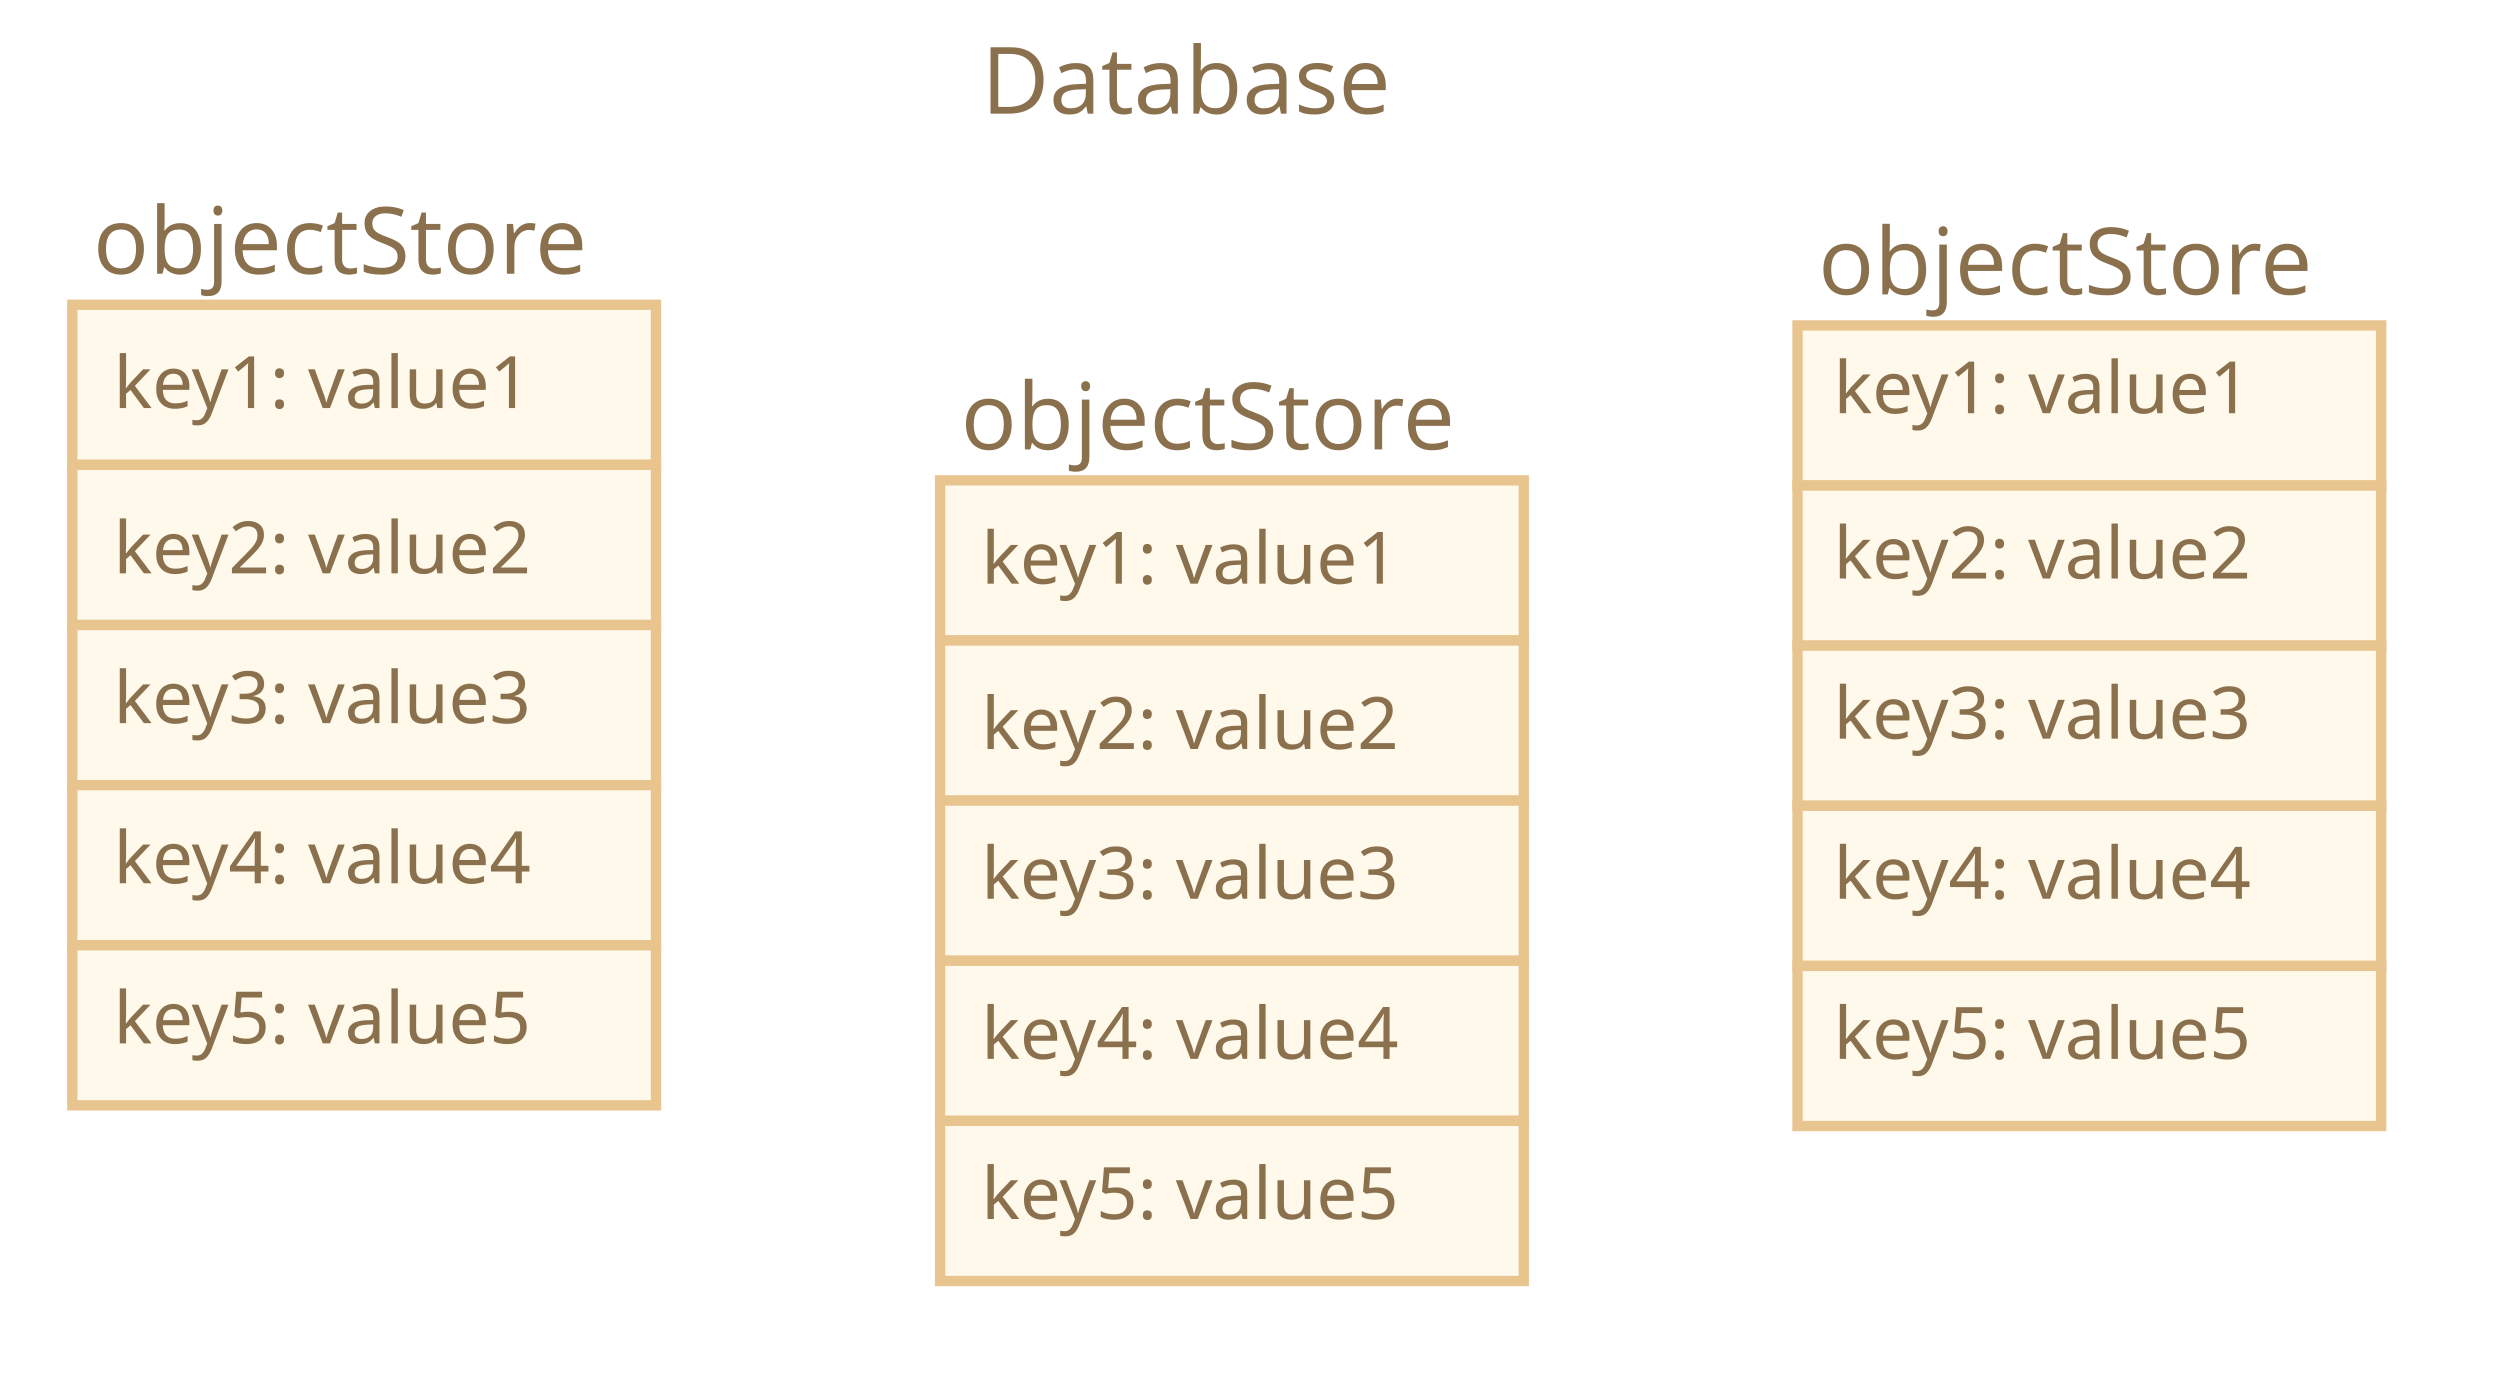
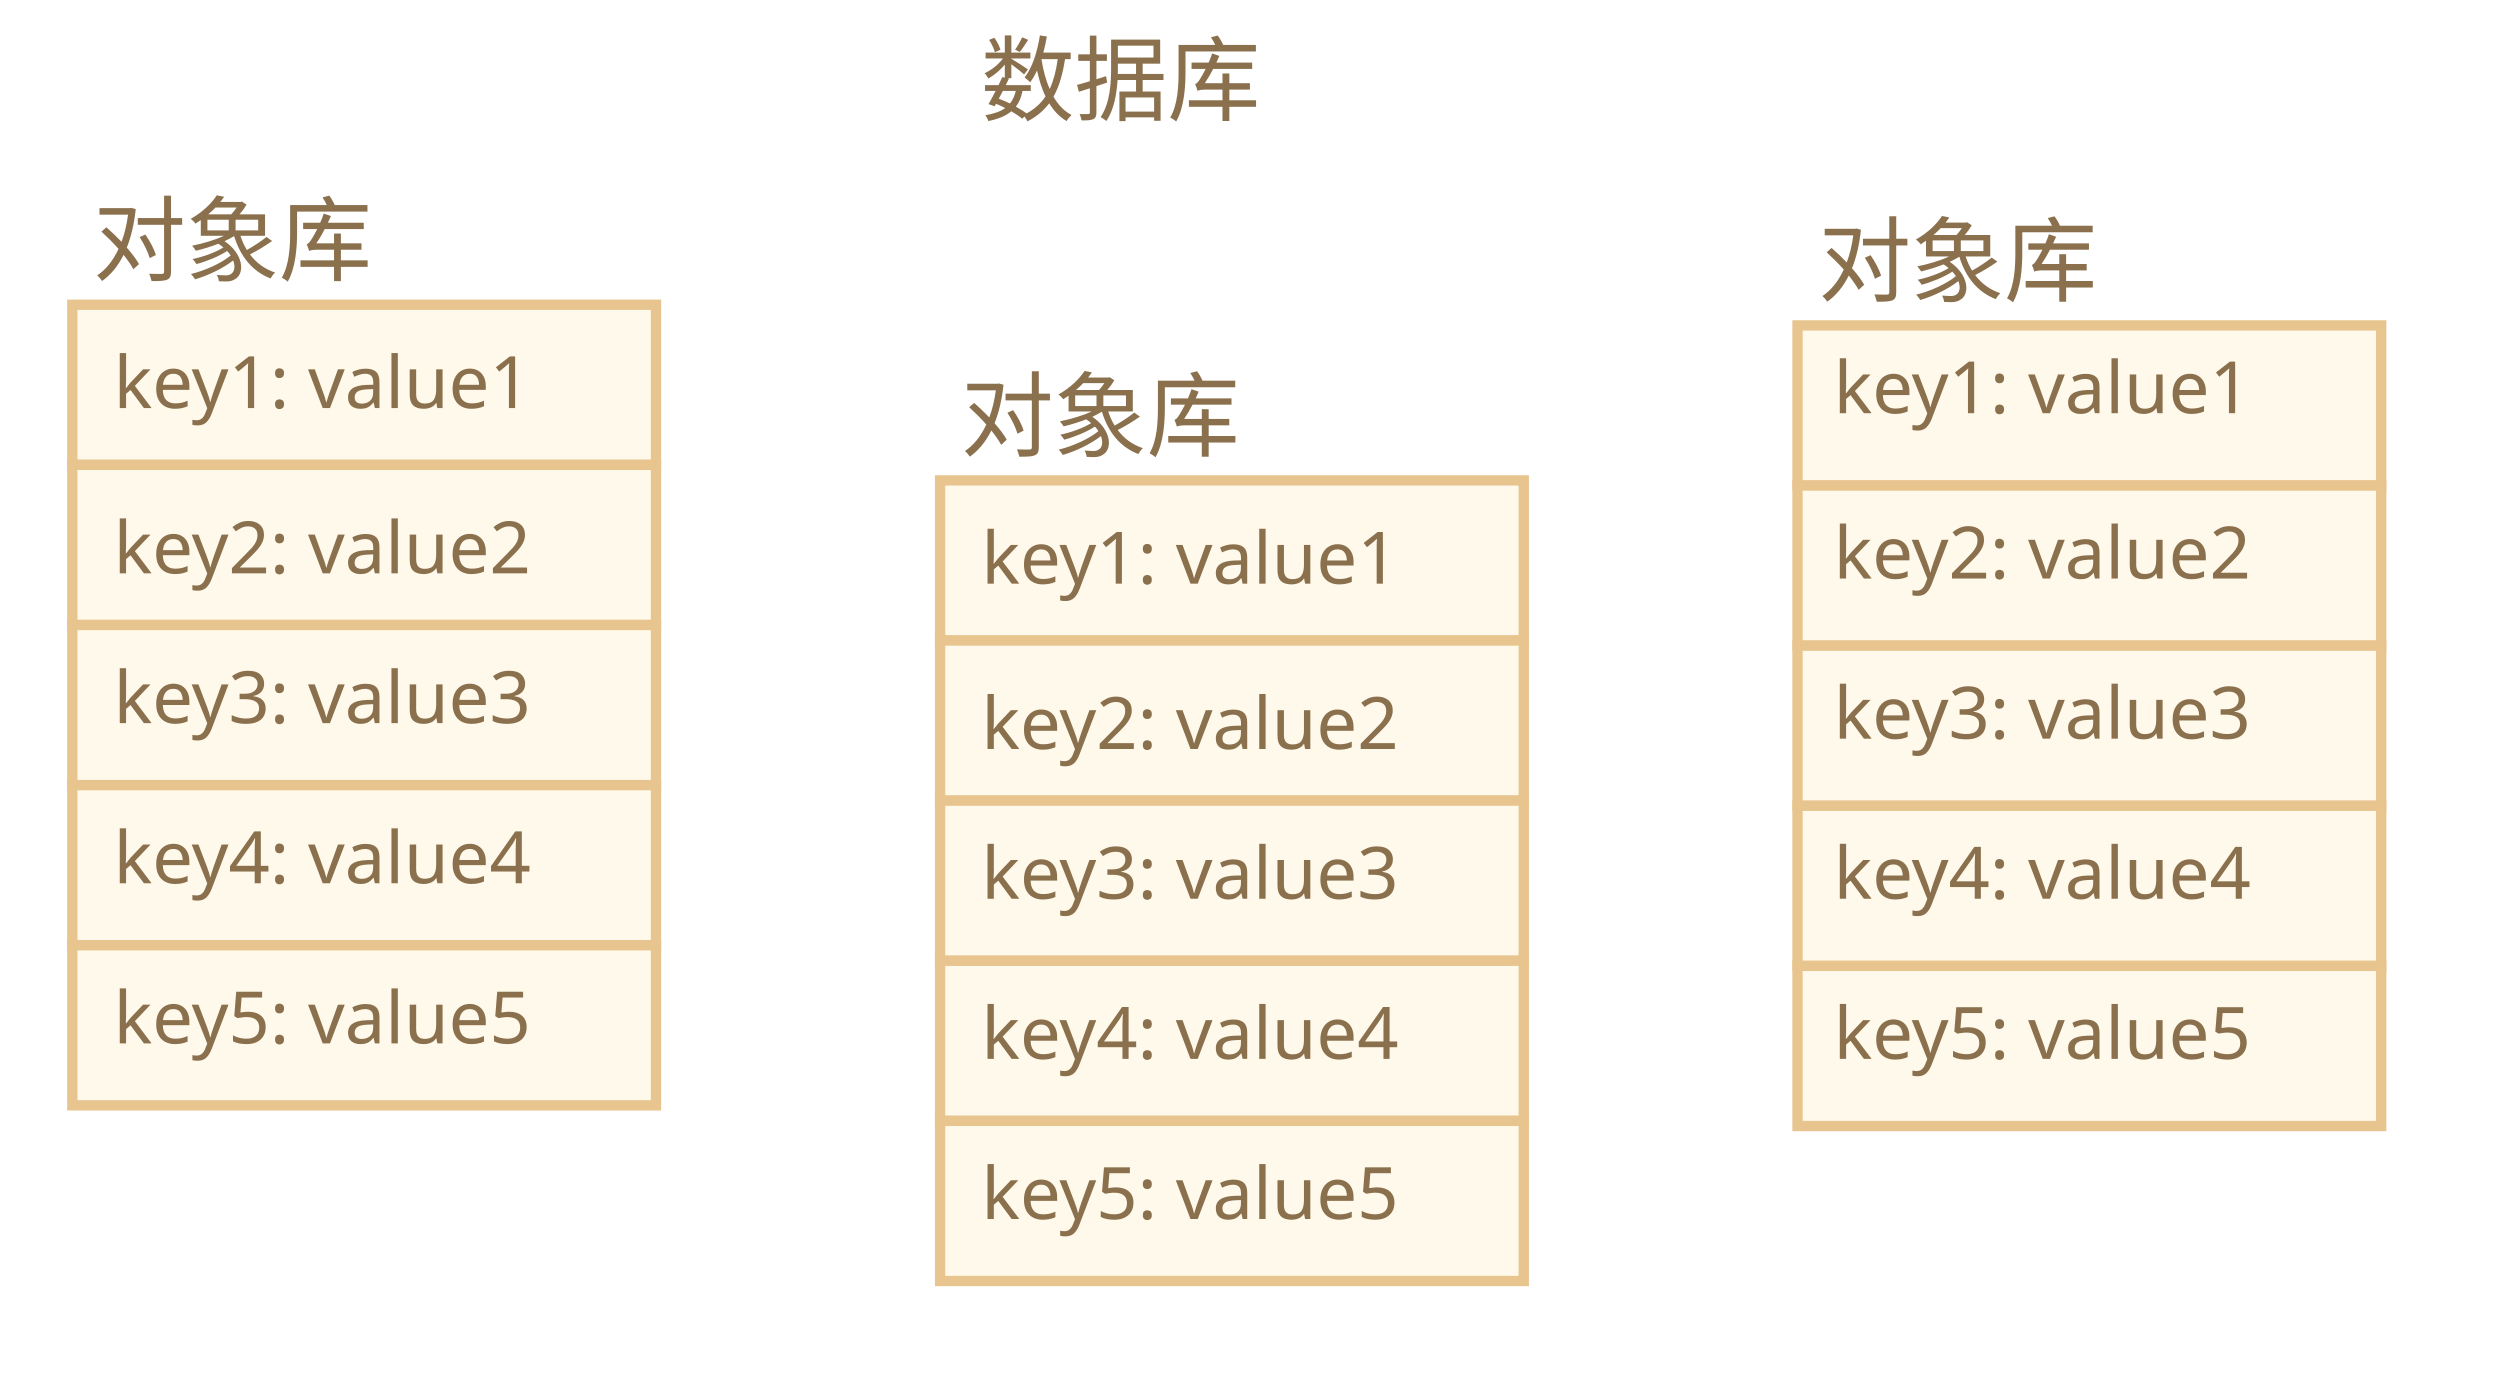
<svg xmlns="http://www.w3.org/2000/svg" width="484px" height="267px" viewBox="0 0 484 267" version="1.1">
  <g id="data-storage" stroke="none" stroke-width="1" fill="none" fill-rule="evenodd">
    <g id="indexeddb-structure.svg">
      <rect id="Rectangle-1-Copy" stroke="#E8C48E" stroke-width="2" fill="#FFF9EB" x="14" y="59" width="113" height="31" />
      <text id="key1:-value1" font-family="PTMono-Regular, PT Mono" font-size="14" font-weight="normal" fill="#8A704D">
        <tspan x="22" y="79">key1: value1</tspan>
      </text>
      <rect id="Rectangle-1-Copy-2" stroke="#E8C48E" stroke-width="2" fill="#FFF9EB" x="14" y="90" width="113" height="31" />
      <rect id="Rectangle-1-Copy-4" stroke="#E8C48E" stroke-width="2" fill="#FFF9EB" x="14" y="121" width="113" height="31" />
      <rect id="Rectangle-1-Copy-3" stroke="#E8C48E" stroke-width="2" fill="#FFF9EB" x="14" y="152" width="113" height="31" />
      <rect id="Rectangle-1-Copy-5" stroke="#E8C48E" stroke-width="2" fill="#FFF9EB" x="14" y="183" width="113" height="31" />
      <text id="Database" font-family="OpenSans-Regular, Open Sans" font-size="18" font-weight="normal" fill="#8A704D">
-         <tspan x="190" y="22">Database</tspan>
+         <tspan x="190" y="22">数据库</tspan>
      </text>
      <text id="objectStore" font-family="OpenSans-Regular, Open Sans" font-size="18" font-weight="normal" fill="#8A704D">
-         <tspan x="18" y="53">objectStore</tspan>
+         <tspan x="18" y="53">对象库</tspan>
      </text>
      <rect id="Rectangle-1-Copy-10" stroke="#E8C48E" stroke-width="2" fill="#FFF9EB" x="182" y="93" width="113" height="31" />
      <rect id="Rectangle-1-Copy-9" stroke="#E8C48E" stroke-width="2" fill="#FFF9EB" x="182" y="124" width="113" height="31" />
      <rect id="Rectangle-1-Copy-8" stroke="#E8C48E" stroke-width="2" fill="#FFF9EB" x="182" y="155" width="113" height="31" />
      <rect id="Rectangle-1-Copy-7" stroke="#E8C48E" stroke-width="2" fill="#FFF9EB" x="182" y="186" width="113" height="31" />
      <rect id="Rectangle-1-Copy-6" stroke="#E8C48E" stroke-width="2" fill="#FFF9EB" x="182" y="217" width="113" height="31" />
      <text id="objectStore" font-family="OpenSans-Regular, Open Sans" font-size="18" font-weight="normal" fill="#8A704D">
-         <tspan x="186" y="87">objectStore</tspan>
+         <tspan x="186" y="87">对象库</tspan>
      </text>
      <rect id="Rectangle-1-Copy-15" stroke="#E8C48E" stroke-width="2" fill="#FFF9EB" x="348" y="63" width="113" height="31" />
      <rect id="Rectangle-1-Copy-14" stroke="#E8C48E" stroke-width="2" fill="#FFF9EB" x="348" y="94" width="113" height="31" />
      <rect id="Rectangle-1-Copy-13" stroke="#E8C48E" stroke-width="2" fill="#FFF9EB" x="348" y="125" width="113" height="31" />
      <text id="key3:-value3" font-family="PTMono-Regular, PT Mono" font-size="14" font-weight="normal" fill="#8A704D">
        <tspan x="22" y="140">key3: value3</tspan>
      </text>
      <text id="key2:-value2" font-family="PTMono-Regular, PT Mono" font-size="14" font-weight="normal" fill="#8A704D">
        <tspan x="22" y="111">key2: value2</tspan>
      </text>
      <text id="key4:-value4" font-family="PTMono-Regular, PT Mono" font-size="14" font-weight="normal" fill="#8A704D">
        <tspan x="22" y="171">key4: value4</tspan>
      </text>
      <text id="key5:-value5" font-family="PTMono-Regular, PT Mono" font-size="14" font-weight="normal" fill="#8A704D">
        <tspan x="22" y="202">key5: value5</tspan>
      </text>
      <rect id="Rectangle-1-Copy-12" stroke="#E8C48E" stroke-width="2" fill="#FFF9EB" x="348" y="156" width="113" height="31" />
      <rect id="Rectangle-1-Copy-11" stroke="#E8C48E" stroke-width="2" fill="#FFF9EB" x="348" y="187" width="113" height="31" />
      <text id="objectStore-Copy" font-family="OpenSans-Regular, Open Sans" font-size="18" font-weight="normal" fill="#8A704D">
-         <tspan x="352" y="57">objectStore</tspan>
+         <tspan x="352" y="57">对象库</tspan>
      </text>
      <text id="key1:-value1" font-family="PTMono-Regular, PT Mono" font-size="14" font-weight="normal" fill="#8A704D">
        <tspan x="190" y="113">key1: value1</tspan>
      </text>
      <text id="key3:-value3" font-family="PTMono-Regular, PT Mono" font-size="14" font-weight="normal" fill="#8A704D">
        <tspan x="190" y="174">key3: value3</tspan>
      </text>
      <text id="key2:-value2" font-family="PTMono-Regular, PT Mono" font-size="14" font-weight="normal" fill="#8A704D">
        <tspan x="190" y="145">key2: value2</tspan>
      </text>
      <text id="key4:-value4" font-family="PTMono-Regular, PT Mono" font-size="14" font-weight="normal" fill="#8A704D">
        <tspan x="190" y="205">key4: value4</tspan>
      </text>
      <text id="key5:-value5" font-family="PTMono-Regular, PT Mono" font-size="14" font-weight="normal" fill="#8A704D">
        <tspan x="190" y="236">key5: value5</tspan>
      </text>
      <text id="key1:-value1" font-family="PTMono-Regular, PT Mono" font-size="14" font-weight="normal" fill="#8A704D">
        <tspan x="355" y="80">key1: value1</tspan>
      </text>
      <text id="key3:-value3" font-family="PTMono-Regular, PT Mono" font-size="14" font-weight="normal" fill="#8A704D">
        <tspan x="355" y="143">key3: value3</tspan>
      </text>
      <text id="key2:-value2" font-family="PTMono-Regular, PT Mono" font-size="14" font-weight="normal" fill="#8A704D">
        <tspan x="355" y="112">key2: value2</tspan>
      </text>
      <text id="key4:-value4" font-family="PTMono-Regular, PT Mono" font-size="14" font-weight="normal" fill="#8A704D">
        <tspan x="355" y="174">key4: value4</tspan>
      </text>
      <text id="key5:-value5" font-family="PTMono-Regular, PT Mono" font-size="14" font-weight="normal" fill="#8A704D">
        <tspan x="355" y="205">key5: value5</tspan>
      </text>
    </g>
  </g>
</svg>
